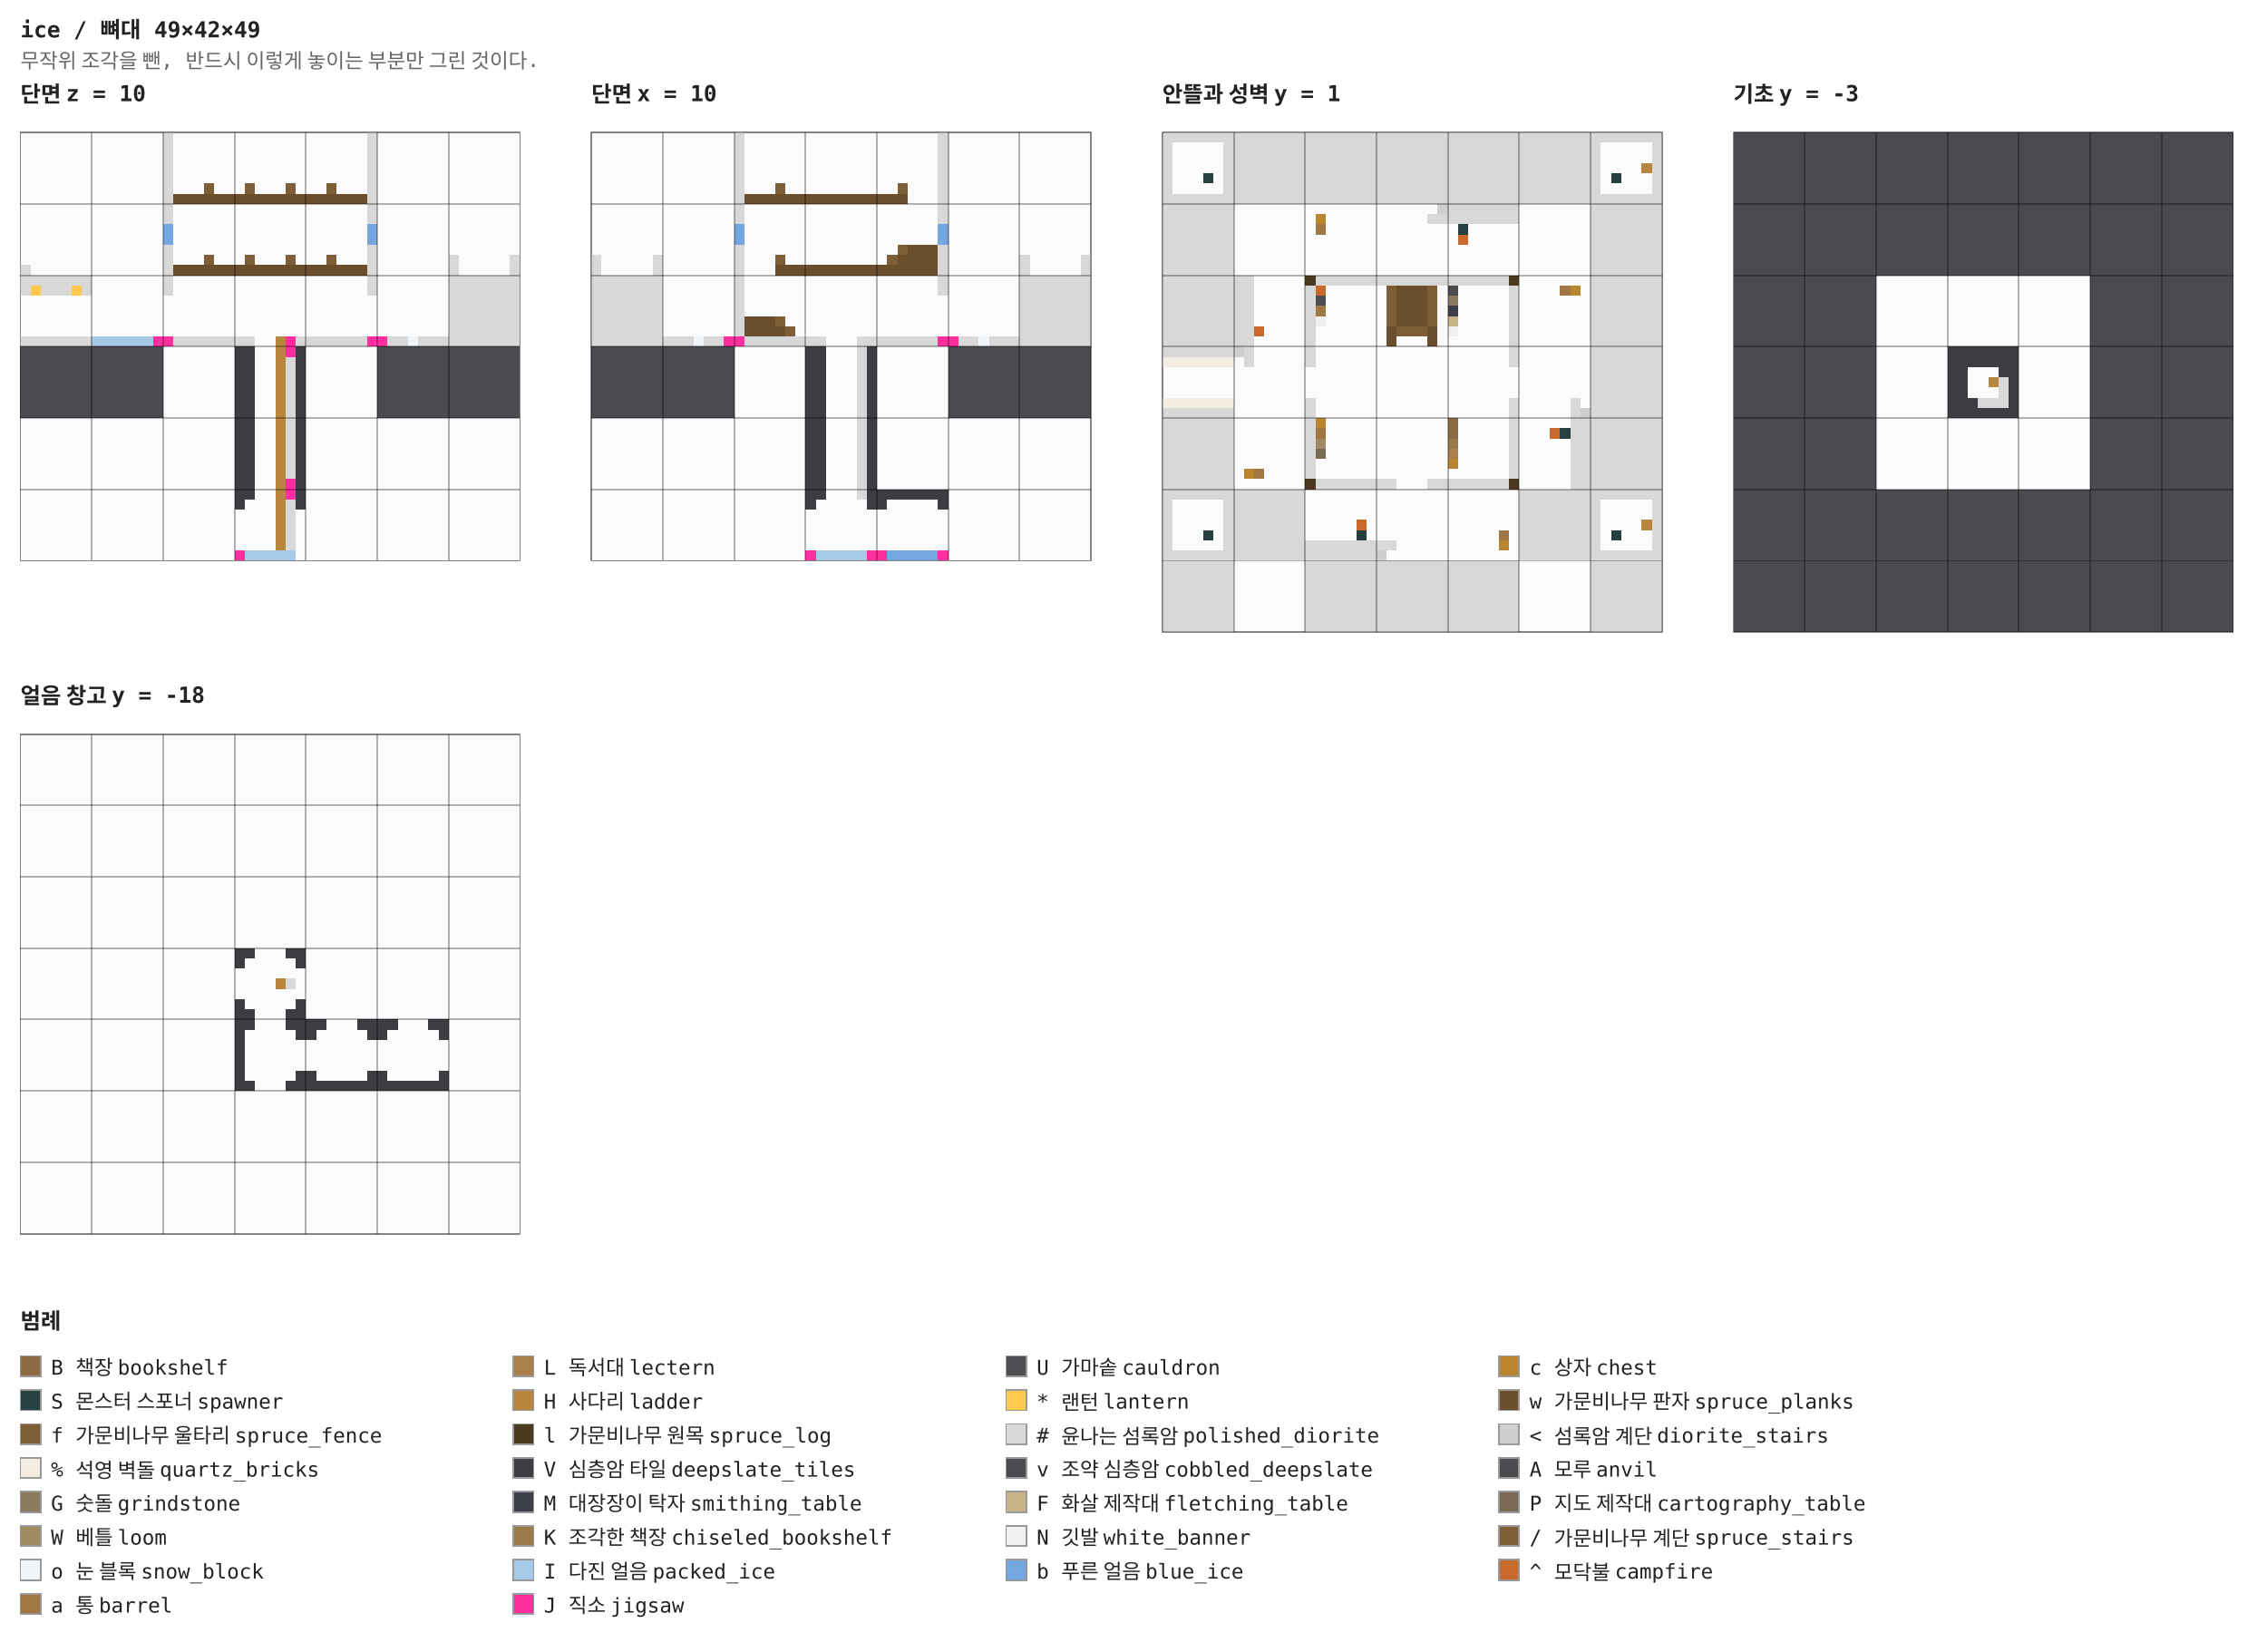
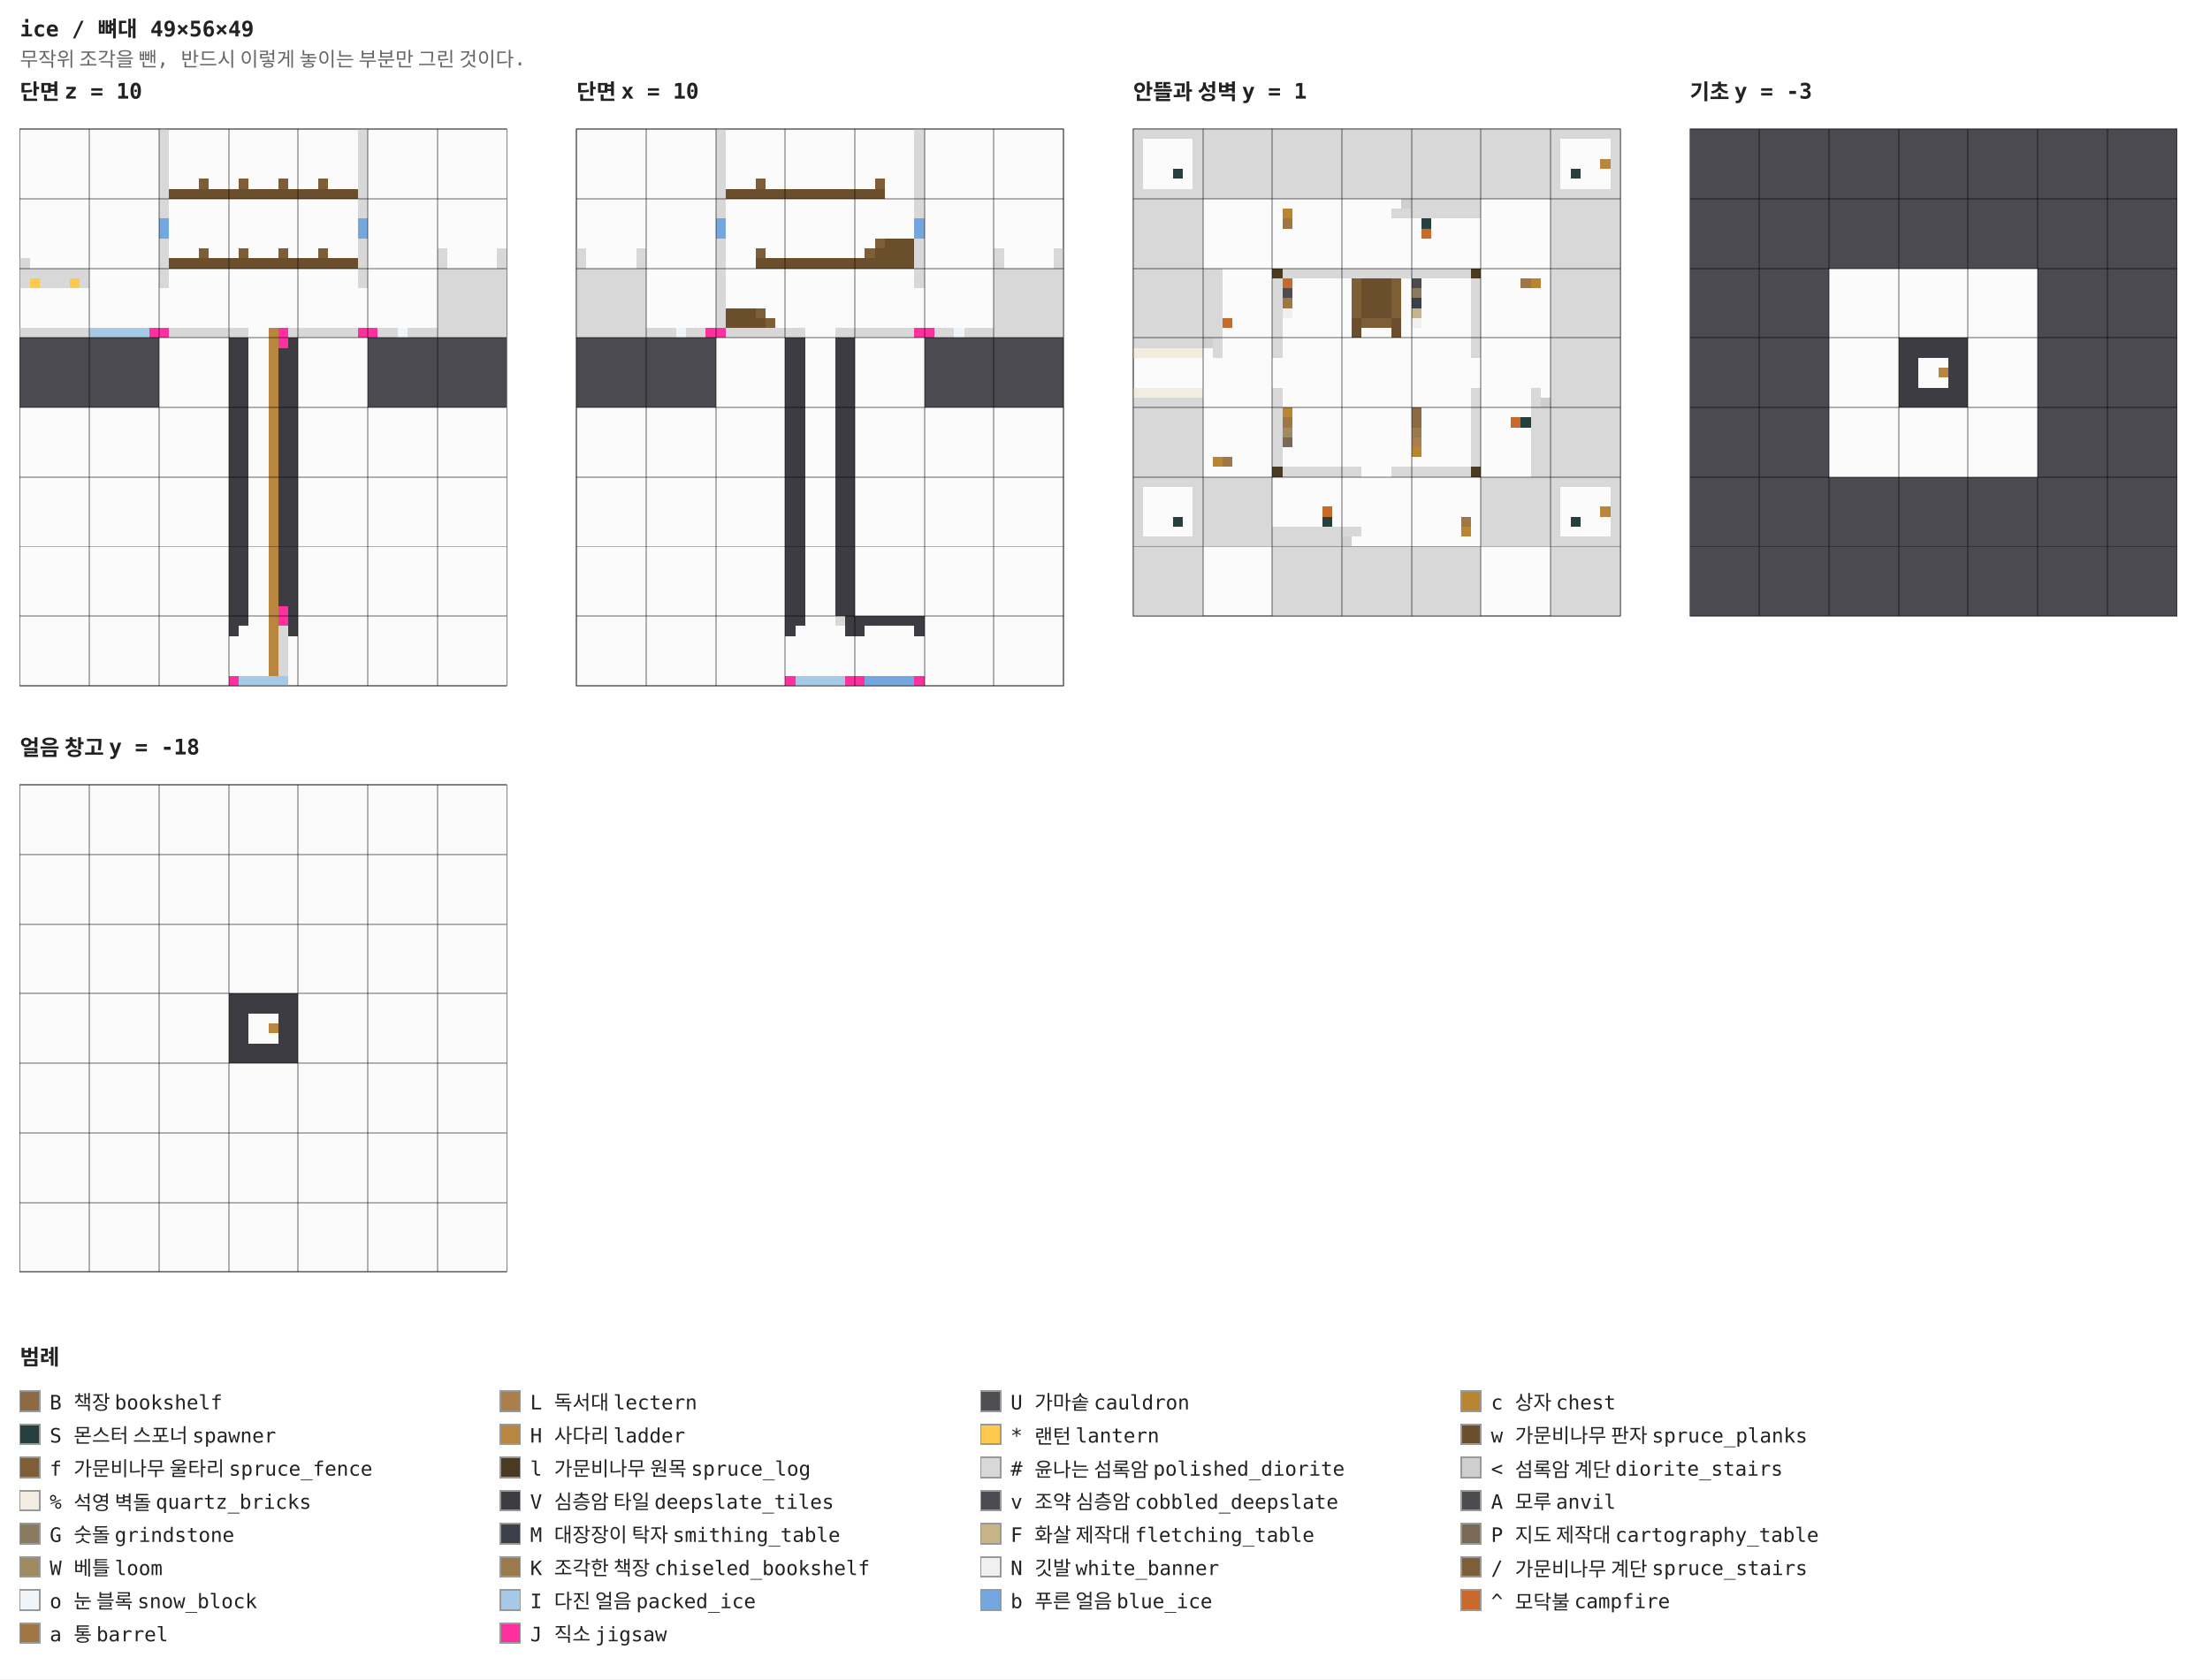
- <svg xmlns="http://www.w3.org/2000/svg" width="1334" height="972" viewBox="0 0 1334 972" shape-rendering="crispEdges" font-family="Consolas,'Malgun Gothic','Noto Sans KR',monospace">
+ <svg xmlns="http://www.w3.org/2000/svg" width="1334" height="1014" viewBox="0 0 1334 1014" shape-rendering="crispEdges" font-family="Consolas,'Malgun Gothic','Noto Sans KR',monospace">
  <style>text{fill:#222;shape-rendering:auto}.cap{font-size:13px;font-weight:bold}.leg{font-size:12px}.sub{font-size:12px;fill:#666}.tick{font-size:8px;fill:#999;text-anchor:middle}.arrow{font-size:10px;fill:#fff;text-anchor:middle}.fine{stroke:#000;stroke-opacity:.07;stroke-width:1;fill:none}.grid{stroke:#000;stroke-opacity:.30;stroke-width:1}</style>
  <rect width="100%" height="100%" fill="#fff" />
-   <text x="12" y="22" class="cap" font-size="16">ice / 뼈대   49×42×49</text>
+   <text x="12" y="22" class="cap" font-size="16">ice / 뼈대   49×56×49</text>
  <text x="12" y="40" class="sub">무작위 조각을 뺀, 반드시 이렇게 놓이는 부분만 그린 것이다.</text>
  <text x="12" y="60" class="cap">단면 z = 10</text>
-   <rect x="12" y="78" width="294" height="252" fill="#fbfbfb" stroke="#bbb" />
-   <path transform="translate(12,78) scale(6)" fill="#d8d8d8" d="M14 0h1v1h-1zM34 0h1v1h-1zM14 1h1v1h-1zM34 1h1v1h-1zM14 2h1v1h-1zM34 2h1v1h-1zM14 3h1v1h-1zM34 3h1v1h-1zM14 4h1v1h-1zM34 4h1v1h-1zM14 5h1v1h-1zM34 5h1v1h-1zM14 6h1v1h-1zM34 6h1v1h-1zM14 7h1v1h-1zM34 7h1v1h-1zM14 8h1v1h-1zM34 8h1v1h-1zM14 11h1v1h-1zM34 11h1v1h-1zM14 12h1v1h-1zM34 12h1v1h-1zM42 12h1v1h-1zM48 12h1v1h-1zM0 13h1v1h-1zM14 13h1v1h-1zM34 13h1v1h-1zM42 13h1v1h-1zM48 13h1v1h-1zM0 14h7v1h-7zM14 14h1v1h-1zM34 14h1v1h-1zM42 14h7v1h-7zM0 15h1v1h-1zM2 15h3v1h-3zM6 15h1v1h-1zM14 15h1v1h-1zM34 15h1v1h-1zM42 15h7v1h-7zM42 16h7v1h-7zM42 17h7v1h-7zM42 18h7v1h-7zM42 19h7v1h-7zM0 20h7v1h-7zM15 20h8v1h-8zM27 20h7v1h-7zM36 20h2v1h-2zM39 20h10v1h-10zM26 22h1v1h-1zM26 23h1v1h-1zM26 24h1v1h-1zM26 25h1v1h-1zM26 26h1v1h-1zM26 27h1v1h-1zM26 28h1v1h-1zM26 29h1v1h-1zM26 30h1v1h-1zM26 31h1v1h-1zM26 32h1v1h-1zM26 33h1v1h-1zM26 36h1v1h-1zM26 37h1v1h-1zM26 38h1v1h-1zM26 39h1v1h-1zM26 40h1v1h-1z" />
+   <rect x="12" y="78" width="294" height="336" fill="#fbfbfb" stroke="#bbb" />
+   <path transform="translate(12,78) scale(6)" fill="#d8d8d8" d="M14 0h1v1h-1zM34 0h1v1h-1zM14 1h1v1h-1zM34 1h1v1h-1zM14 2h1v1h-1zM34 2h1v1h-1zM14 3h1v1h-1zM34 3h1v1h-1zM14 4h1v1h-1zM34 4h1v1h-1zM14 5h1v1h-1zM34 5h1v1h-1zM14 6h1v1h-1zM34 6h1v1h-1zM14 7h1v1h-1zM34 7h1v1h-1zM14 8h1v1h-1zM34 8h1v1h-1zM14 11h1v1h-1zM34 11h1v1h-1zM14 12h1v1h-1zM34 12h1v1h-1zM42 12h1v1h-1zM48 12h1v1h-1zM0 13h1v1h-1zM14 13h1v1h-1zM34 13h1v1h-1zM42 13h1v1h-1zM48 13h1v1h-1zM0 14h7v1h-7zM14 14h1v1h-1zM34 14h1v1h-1zM42 14h7v1h-7zM0 15h1v1h-1zM2 15h3v1h-3zM6 15h1v1h-1zM14 15h1v1h-1zM34 15h1v1h-1zM42 15h7v1h-7zM42 16h7v1h-7zM42 17h7v1h-7zM42 18h7v1h-7zM42 19h7v1h-7zM0 20h7v1h-7zM15 20h8v1h-8zM27 20h7v1h-7zM36 20h2v1h-2zM39 20h10v1h-10zM26 50h1v1h-1zM26 51h1v1h-1zM26 52h1v1h-1zM26 53h1v1h-1zM26 54h1v1h-1z" />
  <path transform="translate(12,78) scale(6)" fill="#7d5e36" d="M18 5h1v1h-1zM22 5h1v1h-1zM26 5h1v1h-1zM30 5h1v1h-1zM18 12h1v1h-1zM22 12h1v1h-1zM26 12h1v1h-1zM30 12h1v1h-1z" />
  <path transform="translate(12,78) scale(6)" fill="#6b4f2c" d="M15 6h19v1h-19zM15 13h19v1h-19z" />
  <path transform="translate(12,78) scale(6)" fill="#74a7e0" d="M14 9h1v1h-1zM34 9h1v1h-1zM14 10h1v1h-1zM34 10h1v1h-1z" />
  <path transform="translate(12,78) scale(6)" fill="#ffc94d" d="M1 15h1v1h-1zM5 15h1v1h-1z" />
-   <path transform="translate(12,78) scale(6)" fill="#a6c9e8" d="M7 20h6v1h-6zM22 41h5v1h-5z" />
-   <path transform="translate(12,78) scale(6)" fill="#ff2fa0" d="M13 20h2v1h-2zM26 20h1v1h-1zM34 20h2v1h-2zM26 21h1v1h-1zM26 34h1v1h-1zM26 35h1v1h-1zM21 41h1v1h-1z" />
-   <path transform="translate(12,78) scale(6)" fill="#b8863f" d="M25 20h1v1h-1zM25 21h1v1h-1zM25 22h1v1h-1zM25 23h1v1h-1zM25 24h1v1h-1zM25 25h1v1h-1zM25 26h1v1h-1zM25 27h1v1h-1zM25 28h1v1h-1zM25 29h1v1h-1zM25 30h1v1h-1zM25 31h1v1h-1zM25 32h1v1h-1zM25 33h1v1h-1zM25 34h1v1h-1zM25 35h1v1h-1zM25 36h1v1h-1zM25 37h1v1h-1zM25 38h1v1h-1zM25 39h1v1h-1zM25 40h1v1h-1z" />
+   <path transform="translate(12,78) scale(6)" fill="#a6c9e8" d="M7 20h6v1h-6zM22 55h5v1h-5z" />
+   <path transform="translate(12,78) scale(6)" fill="#ff2fa0" d="M13 20h2v1h-2zM26 20h1v1h-1zM34 20h2v1h-2zM26 21h1v1h-1zM26 48h1v1h-1zM26 49h1v1h-1zM21 55h1v1h-1z" />
+   <path transform="translate(12,78) scale(6)" fill="#b8863f" d="M25 20h1v1h-1zM25 21h1v1h-1zM25 22h1v1h-1zM25 23h1v1h-1zM25 24h1v1h-1zM25 25h1v1h-1zM25 26h1v1h-1zM25 27h1v1h-1zM25 28h1v1h-1zM25 29h1v1h-1zM25 30h1v1h-1zM25 31h1v1h-1zM25 32h1v1h-1zM25 33h1v1h-1zM25 34h1v1h-1zM25 35h1v1h-1zM25 36h1v1h-1zM25 37h1v1h-1zM25 38h1v1h-1zM25 39h1v1h-1zM25 40h1v1h-1zM25 41h1v1h-1zM25 42h1v1h-1zM25 43h1v1h-1zM25 44h1v1h-1zM25 45h1v1h-1zM25 46h1v1h-1zM25 47h1v1h-1zM25 48h1v1h-1zM25 49h1v1h-1zM25 50h1v1h-1zM25 51h1v1h-1zM25 52h1v1h-1zM25 53h1v1h-1zM25 54h1v1h-1z" />
  <path transform="translate(12,78) scale(6)" fill="#f0f5f9" d="M38 20h1v1h-1z" />
  <path transform="translate(12,78) scale(6)" fill="#4a4a50" d="M0 21h14v1h-14zM35 21h14v1h-14zM0 22h14v1h-14zM35 22h14v1h-14zM0 23h14v1h-14zM35 23h14v1h-14zM0 24h14v1h-14zM35 24h14v1h-14zM0 25h14v1h-14zM35 25h14v1h-14zM0 26h14v1h-14zM35 26h14v1h-14zM0 27h14v1h-14zM35 27h14v1h-14z" />
-   <path transform="translate(12,78) scale(6)" fill="#3c3c42" d="M21 21h2v1h-2zM27 21h1v1h-1zM21 22h2v1h-2zM27 22h1v1h-1zM21 23h2v1h-2zM27 23h1v1h-1zM21 24h2v1h-2zM27 24h1v1h-1zM21 25h2v1h-2zM27 25h1v1h-1zM21 26h2v1h-2zM27 26h1v1h-1zM21 27h2v1h-2zM27 27h1v1h-1zM21 28h2v1h-2zM27 28h1v1h-1zM21 29h2v1h-2zM27 29h1v1h-1zM21 30h2v1h-2zM27 30h1v1h-1zM21 31h2v1h-2zM27 31h1v1h-1zM21 32h2v1h-2zM27 32h1v1h-1zM21 33h2v1h-2zM27 33h1v1h-1zM21 34h2v1h-2zM27 34h1v1h-1zM21 35h2v1h-2zM27 35h1v1h-1zM21 36h1v1h-1zM27 36h1v1h-1z" />
-   <line x1="12" y1="78" x2="12" y2="330" class="grid" />
-   <line x1="54" y1="78" x2="54" y2="330" class="grid" />
-   <line x1="96" y1="78" x2="96" y2="330" class="grid" />
-   <line x1="138" y1="78" x2="138" y2="330" class="grid" />
-   <line x1="180" y1="78" x2="180" y2="330" class="grid" />
-   <line x1="222" y1="78" x2="222" y2="330" class="grid" />
-   <line x1="264" y1="78" x2="264" y2="330" class="grid" />
-   <line x1="306" y1="78" x2="306" y2="330" class="grid" />
+   <path transform="translate(12,78) scale(6)" fill="#3c3c42" d="M21 21h2v1h-2zM27 21h1v1h-1zM21 22h2v1h-2zM26 22h2v1h-2zM21 23h2v1h-2zM26 23h2v1h-2zM21 24h2v1h-2zM26 24h2v1h-2zM21 25h2v1h-2zM26 25h2v1h-2zM21 26h2v1h-2zM26 26h2v1h-2zM21 27h2v1h-2zM26 27h2v1h-2zM21 28h2v1h-2zM26 28h2v1h-2zM21 29h2v1h-2zM26 29h2v1h-2zM21 30h2v1h-2zM26 30h2v1h-2zM21 31h2v1h-2zM26 31h2v1h-2zM21 32h2v1h-2zM26 32h2v1h-2zM21 33h2v1h-2zM26 33h2v1h-2zM21 34h2v1h-2zM26 34h2v1h-2zM21 35h2v1h-2zM26 35h2v1h-2zM21 36h2v1h-2zM26 36h2v1h-2zM21 37h2v1h-2zM26 37h2v1h-2zM21 38h2v1h-2zM26 38h2v1h-2zM21 39h2v1h-2zM26 39h2v1h-2zM21 40h2v1h-2zM26 40h2v1h-2zM21 41h2v1h-2zM26 41h2v1h-2zM21 42h2v1h-2zM26 42h2v1h-2zM21 43h2v1h-2zM26 43h2v1h-2zM21 44h2v1h-2zM26 44h2v1h-2zM21 45h2v1h-2zM26 45h2v1h-2zM21 46h2v1h-2zM26 46h2v1h-2zM21 47h2v1h-2zM26 47h2v1h-2zM21 48h2v1h-2zM27 48h1v1h-1zM21 49h2v1h-2zM27 49h1v1h-1zM21 50h1v1h-1zM27 50h1v1h-1z" />
+   <line x1="12" y1="78" x2="12" y2="414" class="grid" />
+   <line x1="54" y1="78" x2="54" y2="414" class="grid" />
+   <line x1="96" y1="78" x2="96" y2="414" class="grid" />
+   <line x1="138" y1="78" x2="138" y2="414" class="grid" />
+   <line x1="180" y1="78" x2="180" y2="414" class="grid" />
+   <line x1="222" y1="78" x2="222" y2="414" class="grid" />
+   <line x1="264" y1="78" x2="264" y2="414" class="grid" />
+   <line x1="306" y1="78" x2="306" y2="414" class="grid" />
  <line x1="12" y1="78" x2="306" y2="78" class="grid" />
  <line x1="12" y1="120" x2="306" y2="120" class="grid" />
  <line x1="12" y1="162" x2="306" y2="162" class="grid" />
  <line x1="12" y1="204" x2="306" y2="204" class="grid" />
  <line x1="12" y1="246" x2="306" y2="246" class="grid" />
  <line x1="12" y1="288" x2="306" y2="288" class="grid" />
  <line x1="12" y1="330" x2="306" y2="330" class="grid" />
+   <line x1="12" y1="372" x2="306" y2="372" class="grid" />
+   <line x1="12" y1="414" x2="306" y2="414" class="grid" />
  <text x="348" y="60" class="cap">단면 x = 10</text>
-   <rect x="348" y="78" width="294" height="252" fill="#fbfbfb" stroke="#bbb" />
-   <path transform="translate(348,78) scale(6)" fill="#d8d8d8" d="M14 0h1v1h-1zM34 0h1v1h-1zM14 1h1v1h-1zM34 1h1v1h-1zM14 2h1v1h-1zM34 2h1v1h-1zM14 3h1v1h-1zM34 3h1v1h-1zM14 4h1v1h-1zM34 4h1v1h-1zM14 5h1v1h-1zM34 5h1v1h-1zM14 6h1v1h-1zM34 6h1v1h-1zM14 7h1v1h-1zM34 7h1v1h-1zM14 8h1v1h-1zM34 8h1v1h-1zM14 11h1v1h-1zM34 11h1v1h-1zM0 12h1v1h-1zM6 12h1v1h-1zM14 12h1v1h-1zM34 12h1v1h-1zM42 12h1v1h-1zM48 12h1v1h-1zM0 13h1v1h-1zM6 13h1v1h-1zM14 13h1v1h-1zM34 13h1v1h-1zM42 13h1v1h-1zM48 13h1v1h-1zM0 14h7v1h-7zM14 14h1v1h-1zM34 14h1v1h-1zM42 14h7v1h-7zM0 15h7v1h-7zM14 15h1v1h-1zM34 15h1v1h-1zM42 15h7v1h-7zM0 16h7v1h-7zM14 16h1v1h-1zM42 16h7v1h-7zM0 17h7v1h-7zM14 17h1v1h-1zM42 17h7v1h-7zM0 18h7v1h-7zM14 18h1v1h-1zM42 18h7v1h-7zM0 19h7v1h-7zM14 19h1v1h-1zM42 19h7v1h-7zM0 20h10v1h-10zM11 20h2v1h-2zM15 20h8v1h-8zM26 20h8v1h-8zM36 20h2v1h-2zM39 20h10v1h-10zM26 21h1v1h-1zM26 22h1v1h-1zM26 23h1v1h-1zM26 24h1v1h-1zM26 25h1v1h-1zM26 26h1v1h-1zM26 27h1v1h-1zM26 28h1v1h-1zM26 29h1v1h-1zM26 30h1v1h-1zM26 31h1v1h-1zM26 32h1v1h-1zM26 33h1v1h-1zM26 34h1v1h-1zM26 35h1v1h-1z" />
+   <rect x="348" y="78" width="294" height="336" fill="#fbfbfb" stroke="#bbb" />
+   <path transform="translate(348,78) scale(6)" fill="#d8d8d8" d="M14 0h1v1h-1zM34 0h1v1h-1zM14 1h1v1h-1zM34 1h1v1h-1zM14 2h1v1h-1zM34 2h1v1h-1zM14 3h1v1h-1zM34 3h1v1h-1zM14 4h1v1h-1zM34 4h1v1h-1zM14 5h1v1h-1zM34 5h1v1h-1zM14 6h1v1h-1zM34 6h1v1h-1zM14 7h1v1h-1zM34 7h1v1h-1zM14 8h1v1h-1zM34 8h1v1h-1zM14 11h1v1h-1zM34 11h1v1h-1zM0 12h1v1h-1zM6 12h1v1h-1zM14 12h1v1h-1zM34 12h1v1h-1zM42 12h1v1h-1zM48 12h1v1h-1zM0 13h1v1h-1zM6 13h1v1h-1zM14 13h1v1h-1zM34 13h1v1h-1zM42 13h1v1h-1zM48 13h1v1h-1zM0 14h7v1h-7zM14 14h1v1h-1zM34 14h1v1h-1zM42 14h7v1h-7zM0 15h7v1h-7zM14 15h1v1h-1zM34 15h1v1h-1zM42 15h7v1h-7zM0 16h7v1h-7zM14 16h1v1h-1zM42 16h7v1h-7zM0 17h7v1h-7zM14 17h1v1h-1zM42 17h7v1h-7zM0 18h7v1h-7zM14 18h1v1h-1zM42 18h7v1h-7zM0 19h7v1h-7zM14 19h1v1h-1zM42 19h7v1h-7zM0 20h10v1h-10zM11 20h2v1h-2zM15 20h8v1h-8zM26 20h8v1h-8zM36 20h2v1h-2zM39 20h10v1h-10zM26 49h1v1h-1z" />
  <path transform="translate(348,78) scale(6)" fill="#7d5e36" d="M18 5h1v1h-1zM30 5h1v1h-1zM30 11h1v1h-1zM18 12h1v1h-1zM29 12h1v1h-1zM18 18h1v1h-1zM19 19h1v1h-1z" />
  <path transform="translate(348,78) scale(6)" fill="#6b4f2c" d="M15 6h16v1h-16zM31 11h3v1h-3zM30 12h4v1h-4zM18 13h16v1h-16zM15 18h3v1h-3zM15 19h4v1h-4z" />
-   <path transform="translate(348,78) scale(6)" fill="#74a7e0" d="M14 9h1v1h-1zM34 9h1v1h-1zM14 10h1v1h-1zM34 10h1v1h-1zM29 41h5v1h-5z" />
+   <path transform="translate(348,78) scale(6)" fill="#74a7e0" d="M14 9h1v1h-1zM34 9h1v1h-1zM14 10h1v1h-1zM34 10h1v1h-1zM29 55h5v1h-5z" />
  <path transform="translate(348,78) scale(6)" fill="#f0f5f9" d="M10 20h1v1h-1zM38 20h1v1h-1z" />
-   <path transform="translate(348,78) scale(6)" fill="#ff2fa0" d="M13 20h2v1h-2zM34 20h2v1h-2zM21 41h1v1h-1zM27 41h2v1h-2zM34 41h1v1h-1z" />
+   <path transform="translate(348,78) scale(6)" fill="#ff2fa0" d="M13 20h2v1h-2zM34 20h2v1h-2zM21 55h1v1h-1zM27 55h2v1h-2zM34 55h1v1h-1z" />
  <path transform="translate(348,78) scale(6)" fill="#4a4a50" d="M0 21h14v1h-14zM35 21h14v1h-14zM0 22h14v1h-14zM35 22h14v1h-14zM0 23h14v1h-14zM35 23h14v1h-14zM0 24h14v1h-14zM35 24h14v1h-14zM0 25h14v1h-14zM35 25h14v1h-14zM0 26h14v1h-14zM35 26h14v1h-14zM0 27h14v1h-14zM35 27h14v1h-14z" />
-   <path transform="translate(348,78) scale(6)" fill="#3c3c42" d="M21 21h2v1h-2zM27 21h1v1h-1zM21 22h2v1h-2zM27 22h1v1h-1zM21 23h2v1h-2zM27 23h1v1h-1zM21 24h2v1h-2zM27 24h1v1h-1zM21 25h2v1h-2zM27 25h1v1h-1zM21 26h2v1h-2zM27 26h1v1h-1zM21 27h2v1h-2zM27 27h1v1h-1zM21 28h2v1h-2zM27 28h1v1h-1zM21 29h2v1h-2zM27 29h1v1h-1zM21 30h2v1h-2zM27 30h1v1h-1zM21 31h2v1h-2zM27 31h1v1h-1zM21 32h2v1h-2zM27 32h1v1h-1zM21 33h2v1h-2zM27 33h1v1h-1zM21 34h2v1h-2zM27 34h1v1h-1zM21 35h2v1h-2zM27 35h8v1h-8zM21 36h1v1h-1zM27 36h2v1h-2zM34 36h1v1h-1z" />
-   <path transform="translate(348,78) scale(6)" fill="#a6c9e8" d="M22 41h5v1h-5z" />
-   <line x1="348" y1="78" x2="348" y2="330" class="grid" />
-   <line x1="390" y1="78" x2="390" y2="330" class="grid" />
-   <line x1="432" y1="78" x2="432" y2="330" class="grid" />
-   <line x1="474" y1="78" x2="474" y2="330" class="grid" />
-   <line x1="516" y1="78" x2="516" y2="330" class="grid" />
-   <line x1="558" y1="78" x2="558" y2="330" class="grid" />
-   <line x1="600" y1="78" x2="600" y2="330" class="grid" />
-   <line x1="642" y1="78" x2="642" y2="330" class="grid" />
+   <path transform="translate(348,78) scale(6)" fill="#3c3c42" d="M21 21h2v1h-2zM26 21h2v1h-2zM21 22h2v1h-2zM26 22h2v1h-2zM21 23h2v1h-2zM26 23h2v1h-2zM21 24h2v1h-2zM26 24h2v1h-2zM21 25h2v1h-2zM26 25h2v1h-2zM21 26h2v1h-2zM26 26h2v1h-2zM21 27h2v1h-2zM26 27h2v1h-2zM21 28h2v1h-2zM26 28h2v1h-2zM21 29h2v1h-2zM26 29h2v1h-2zM21 30h2v1h-2zM26 30h2v1h-2zM21 31h2v1h-2zM26 31h2v1h-2zM21 32h2v1h-2zM26 32h2v1h-2zM21 33h2v1h-2zM26 33h2v1h-2zM21 34h2v1h-2zM26 34h2v1h-2zM21 35h2v1h-2zM26 35h2v1h-2zM21 36h2v1h-2zM26 36h2v1h-2zM21 37h2v1h-2zM26 37h2v1h-2zM21 38h2v1h-2zM26 38h2v1h-2zM21 39h2v1h-2zM26 39h2v1h-2zM21 40h2v1h-2zM26 40h2v1h-2zM21 41h2v1h-2zM26 41h2v1h-2zM21 42h2v1h-2zM26 42h2v1h-2zM21 43h2v1h-2zM26 43h2v1h-2zM21 44h2v1h-2zM26 44h2v1h-2zM21 45h2v1h-2zM26 45h2v1h-2zM21 46h2v1h-2zM26 46h2v1h-2zM21 47h2v1h-2zM26 47h2v1h-2zM21 48h2v1h-2zM26 48h2v1h-2zM21 49h2v1h-2zM27 49h8v1h-8zM21 50h1v1h-1zM27 50h2v1h-2zM34 50h1v1h-1z" />
+   <path transform="translate(348,78) scale(6)" fill="#a6c9e8" d="M22 55h5v1h-5z" />
+   <line x1="348" y1="78" x2="348" y2="414" class="grid" />
+   <line x1="390" y1="78" x2="390" y2="414" class="grid" />
+   <line x1="432" y1="78" x2="432" y2="414" class="grid" />
+   <line x1="474" y1="78" x2="474" y2="414" class="grid" />
+   <line x1="516" y1="78" x2="516" y2="414" class="grid" />
+   <line x1="558" y1="78" x2="558" y2="414" class="grid" />
+   <line x1="600" y1="78" x2="600" y2="414" class="grid" />
+   <line x1="642" y1="78" x2="642" y2="414" class="grid" />
  <line x1="348" y1="78" x2="642" y2="78" class="grid" />
  <line x1="348" y1="120" x2="642" y2="120" class="grid" />
  <line x1="348" y1="162" x2="642" y2="162" class="grid" />
  <line x1="348" y1="204" x2="642" y2="204" class="grid" />
  <line x1="348" y1="246" x2="642" y2="246" class="grid" />
  <line x1="348" y1="288" x2="642" y2="288" class="grid" />
  <line x1="348" y1="330" x2="642" y2="330" class="grid" />
+   <line x1="348" y1="372" x2="642" y2="372" class="grid" />
+   <line x1="348" y1="414" x2="642" y2="414" class="grid" />
  <text x="684" y="60" class="cap">안뜰과 성벽  y = 1</text>
  <rect x="684" y="78" width="294" height="294" fill="#fbfbfb" stroke="#bbb" />
  <path transform="translate(684,78) scale(6)" fill="#d8d8d8" d="M0 0h49v1h-49zM0 1h1v1h-1zM6 1h37v1h-37zM48 1h1v1h-1zM0 2h1v1h-1zM6 2h37v1h-37zM48 2h1v1h-1zM0 3h1v1h-1zM6 3h37v1h-37zM48 3h1v1h-1zM0 4h1v1h-1zM6 4h37v1h-37zM48 4h1v1h-1zM0 5h1v1h-1zM6 5h37v1h-37zM48 5h1v1h-1zM0 6h49v1h-49zM0 7h7v1h-7zM28 7h7v1h-7zM42 7h7v1h-7zM0 8h7v1h-7zM26 8h9v1h-9zM42 8h7v1h-7zM0 9h7v1h-7zM42 9h7v1h-7zM0 10h7v1h-7zM42 10h7v1h-7zM0 11h7v1h-7zM42 11h7v1h-7zM0 12h7v1h-7zM42 12h7v1h-7zM0 13h7v1h-7zM42 13h7v1h-7zM0 14h9v1h-9zM15 14h19v1h-19zM42 14h7v1h-7zM0 15h9v1h-9zM14 15h1v1h-1zM34 15h1v1h-1zM42 15h7v1h-7zM0 16h9v1h-9zM14 16h1v1h-1zM34 16h1v1h-1zM42 16h7v1h-7zM0 17h9v1h-9zM14 17h1v1h-1zM34 17h1v1h-1zM42 17h7v1h-7zM0 18h9v1h-9zM14 18h1v1h-1zM34 18h1v1h-1zM42 18h7v1h-7zM0 19h9v1h-9zM14 19h1v1h-1zM34 19h1v1h-1zM42 19h7v1h-7zM0 20h9v1h-9zM14 20h1v1h-1zM34 20h1v1h-1zM42 20h7v1h-7zM0 21h7v1h-7zM8 21h1v1h-1zM14 21h1v1h-1zM34 21h1v1h-1zM42 21h7v1h-7zM8 22h1v1h-1zM14 22h1v1h-1zM34 22h1v1h-1zM42 22h7v1h-7zM42 23h7v1h-7zM42 24h7v1h-7zM42 25h7v1h-7zM14 26h1v1h-1zM34 26h1v1h-1zM40 26h1v1h-1zM42 26h7v1h-7zM0 27h7v1h-7zM14 27h1v1h-1zM34 27h1v1h-1zM40 27h1v1h-1zM42 27h7v1h-7zM0 28h7v1h-7zM14 28h1v1h-1zM34 28h1v1h-1zM40 28h9v1h-9zM0 29h7v1h-7zM14 29h1v1h-1zM34 29h1v1h-1zM40 29h9v1h-9zM0 30h7v1h-7zM14 30h1v1h-1zM34 30h1v1h-1zM40 30h9v1h-9zM0 31h7v1h-7zM14 31h1v1h-1zM34 31h1v1h-1zM40 31h9v1h-9zM0 32h7v1h-7zM14 32h1v1h-1zM34 32h1v1h-1zM40 32h9v1h-9zM0 33h7v1h-7zM14 33h1v1h-1zM34 33h1v1h-1zM40 33h9v1h-9zM0 34h7v1h-7zM15 34h8v1h-8zM26 34h8v1h-8zM40 34h9v1h-9zM0 35h14v1h-14zM35 35h14v1h-14zM0 36h1v1h-1zM6 36h8v1h-8zM35 36h8v1h-8zM48 36h1v1h-1zM0 37h1v1h-1zM6 37h8v1h-8zM35 37h8v1h-8zM48 37h1v1h-1zM0 38h1v1h-1zM6 38h8v1h-8zM35 38h8v1h-8zM48 38h1v1h-1zM0 39h1v1h-1zM6 39h8v1h-8zM35 39h8v1h-8zM48 39h1v1h-1zM0 40h1v1h-1zM6 40h17v1h-17zM35 40h8v1h-8zM48 40h1v1h-1zM0 41h21v1h-21zM35 41h14v1h-14zM0 42h7v1h-7zM14 42h21v1h-21zM42 42h7v1h-7zM0 43h7v1h-7zM14 43h21v1h-21zM42 43h7v1h-7zM0 44h7v1h-7zM14 44h21v1h-21zM42 44h7v1h-7zM0 45h7v1h-7zM14 45h21v1h-21zM42 45h7v1h-7zM0 46h7v1h-7zM14 46h21v1h-21zM42 46h7v1h-7zM0 47h7v1h-7zM14 47h21v1h-21zM42 47h7v1h-7zM0 48h7v1h-7zM14 48h21v1h-21zM42 48h7v1h-7z" />
  <path transform="translate(684,78) scale(6)" fill="#b8863f" d="M47 3h1v1h-1zM47 38h1v1h-1z" />
  <path transform="translate(684,78) scale(6)" fill="#25403f" d="M4 4h1v1h-1zM44 4h1v1h-1zM29 9h1v1h-1zM39 29h1v1h-1zM4 39h1v1h-1zM19 39h1v1h-1zM44 39h1v1h-1z" />
  <path transform="translate(684,78) scale(6)" fill="#cfcfcf" d="M27 7h1v1h-1zM7 21h1v1h-1zM41 27h1v1h-1zM21 41h1v1h-1z" />
  <path transform="translate(684,78) scale(6)" fill="#b9852f" d="M15 8h1v1h-1zM40 15h1v1h-1zM15 28h1v1h-1zM28 32h1v1h-1zM8 33h1v1h-1zM33 40h1v1h-1z" />
  <path transform="translate(684,78) scale(6)" fill="#a07743" d="M15 9h1v1h-1zM39 15h1v1h-1zM15 17h1v1h-1zM15 29h1v1h-1zM9 33h1v1h-1zM33 39h1v1h-1z" />
  <path transform="translate(684,78) scale(6)" fill="#c86a2b" d="M29 10h1v1h-1zM15 15h1v1h-1zM9 19h1v1h-1zM38 29h1v1h-1zM19 38h1v1h-1z" />
  <path transform="translate(684,78) scale(6)" fill="#4b3a22" d="M14 14h1v1h-1zM34 14h1v1h-1zM14 34h1v1h-1zM34 34h1v1h-1z" />
  <path transform="translate(684,78) scale(6)" fill="#7d5e36" d="M22 15h1v1h-1zM26 15h1v1h-1zM22 16h1v1h-1zM26 16h1v1h-1zM22 17h1v1h-1zM26 17h1v1h-1zM22 18h1v1h-1zM26 18h1v1h-1zM23 19h3v1h-3z" />
  <path transform="translate(684,78) scale(6)" fill="#6b4f2c" d="M23 15h3v1h-3zM23 16h3v1h-3zM23 17h3v1h-3zM23 18h3v1h-3zM22 19h1v1h-1zM26 19h1v1h-1zM22 20h1v1h-1zM26 20h1v1h-1z" />
  <path transform="translate(684,78) scale(6)" fill="#4a4a4f" d="M28 15h1v1h-1z" />
  <path transform="translate(684,78) scale(6)" fill="#4e4e52" d="M15 16h1v1h-1z" />
  <path transform="translate(684,78) scale(6)" fill="#8a7a5e" d="M28 16h1v1h-1z" />
  <path transform="translate(684,78) scale(6)" fill="#3c3f4a" d="M28 17h1v1h-1z" />
  <path transform="translate(684,78) scale(6)" fill="#f0f0f0" d="M15 18h1v1h-1zM28 19h1v1h-1z" />
  <path transform="translate(684,78) scale(6)" fill="#c9b48a" d="M28 18h1v1h-1z" />
  <path transform="translate(684,78) scale(6)" fill="#f2ece1" d="M0 22h7v1h-7zM0 26h7v1h-7z" />
  <path transform="translate(684,78) scale(6)" fill="#8d6a43" d="M28 28h1v1h-1zM28 29h1v1h-1z" />
  <path transform="translate(684,78) scale(6)" fill="#a08a62" d="M15 30h1v1h-1z" />
  <path transform="translate(684,78) scale(6)" fill="#9a7a4a" d="M28 30h1v1h-1z" />
  <path transform="translate(684,78) scale(6)" fill="#7a6a55" d="M15 31h1v1h-1z" />
  <path transform="translate(684,78) scale(6)" fill="#ab7f4c" d="M28 31h1v1h-1z" />
  <line x1="684" y1="78" x2="684" y2="372" class="grid" />
  <line x1="726" y1="78" x2="726" y2="372" class="grid" />
  <line x1="768" y1="78" x2="768" y2="372" class="grid" />
  <line x1="810" y1="78" x2="810" y2="372" class="grid" />
  <line x1="852" y1="78" x2="852" y2="372" class="grid" />
  <line x1="894" y1="78" x2="894" y2="372" class="grid" />
  <line x1="936" y1="78" x2="936" y2="372" class="grid" />
  <line x1="978" y1="78" x2="978" y2="372" class="grid" />
  <line x1="684" y1="78" x2="978" y2="78" class="grid" />
  <line x1="684" y1="120" x2="978" y2="120" class="grid" />
  <line x1="684" y1="162" x2="978" y2="162" class="grid" />
  <line x1="684" y1="204" x2="978" y2="204" class="grid" />
  <line x1="684" y1="246" x2="978" y2="246" class="grid" />
  <line x1="684" y1="288" x2="978" y2="288" class="grid" />
  <line x1="684" y1="330" x2="978" y2="330" class="grid" />
  <line x1="684" y1="372" x2="978" y2="372" class="grid" />
  <text x="1020" y="60" class="cap">기초  y = -3</text>
  <rect x="1020" y="78" width="294" height="294" fill="#fbfbfb" stroke="#bbb" />
  <path transform="translate(1020,78) scale(6)" fill="#4a4a50" d="M0 0h49v1h-49zM0 1h49v1h-49zM0 2h49v1h-49zM0 3h49v1h-49zM0 4h49v1h-49zM0 5h49v1h-49zM0 6h49v1h-49zM0 7h49v1h-49zM0 8h49v1h-49zM0 9h49v1h-49zM0 10h49v1h-49zM0 11h49v1h-49zM0 12h49v1h-49zM0 13h49v1h-49zM0 14h14v1h-14zM35 14h14v1h-14zM0 15h14v1h-14zM35 15h14v1h-14zM0 16h14v1h-14zM35 16h14v1h-14zM0 17h14v1h-14zM35 17h14v1h-14zM0 18h14v1h-14zM35 18h14v1h-14zM0 19h14v1h-14zM35 19h14v1h-14zM0 20h14v1h-14zM35 20h14v1h-14zM0 21h14v1h-14zM35 21h14v1h-14zM0 22h14v1h-14zM35 22h14v1h-14zM0 23h14v1h-14zM35 23h14v1h-14zM0 24h14v1h-14zM35 24h14v1h-14zM0 25h14v1h-14zM35 25h14v1h-14zM0 26h14v1h-14zM35 26h14v1h-14zM0 27h14v1h-14zM35 27h14v1h-14zM0 28h14v1h-14zM35 28h14v1h-14zM0 29h14v1h-14zM35 29h14v1h-14zM0 30h14v1h-14zM35 30h14v1h-14zM0 31h14v1h-14zM35 31h14v1h-14zM0 32h14v1h-14zM35 32h14v1h-14zM0 33h14v1h-14zM35 33h14v1h-14zM0 34h14v1h-14zM35 34h14v1h-14zM0 35h49v1h-49zM0 36h49v1h-49zM0 37h49v1h-49zM0 38h49v1h-49zM0 39h49v1h-49zM0 40h49v1h-49zM0 41h49v1h-49zM0 42h49v1h-49zM0 43h49v1h-49zM0 44h49v1h-49zM0 45h49v1h-49zM0 46h49v1h-49zM0 47h49v1h-49zM0 48h49v1h-49z" />
-   <path transform="translate(1020,78) scale(6)" fill="#3c3c42" d="M21 21h7v1h-7zM21 22h7v1h-7zM21 23h2v1h-2zM26 23h2v1h-2zM21 24h2v1h-2zM27 24h1v1h-1zM21 25h2v1h-2zM27 25h1v1h-1zM21 26h3v1h-3zM27 26h1v1h-1zM21 27h7v1h-7z" />
+   <path transform="translate(1020,78) scale(6)" fill="#3c3c42" d="M21 21h7v1h-7zM21 22h7v1h-7zM21 23h2v1h-2zM26 23h2v1h-2zM21 24h2v1h-2zM26 24h2v1h-2zM21 25h2v1h-2zM26 25h2v1h-2zM21 26h7v1h-7zM21 27h7v1h-7z" />
  <path transform="translate(1020,78) scale(6)" fill="#b8863f" d="M25 24h1v1h-1z" />
-   <path transform="translate(1020,78) scale(6)" fill="#d8d8d8" d="M26 24h1v1h-1zM26 25h1v1h-1zM24 26h3v1h-3z" />
  <line x1="1020" y1="78" x2="1020" y2="372" class="grid" />
  <line x1="1062" y1="78" x2="1062" y2="372" class="grid" />
  <line x1="1104" y1="78" x2="1104" y2="372" class="grid" />
  <line x1="1146" y1="78" x2="1146" y2="372" class="grid" />
  <line x1="1188" y1="78" x2="1188" y2="372" class="grid" />
  <line x1="1230" y1="78" x2="1230" y2="372" class="grid" />
  <line x1="1272" y1="78" x2="1272" y2="372" class="grid" />
  <line x1="1314" y1="78" x2="1314" y2="372" class="grid" />
  <line x1="1020" y1="78" x2="1314" y2="78" class="grid" />
  <line x1="1020" y1="120" x2="1314" y2="120" class="grid" />
  <line x1="1020" y1="162" x2="1314" y2="162" class="grid" />
  <line x1="1020" y1="204" x2="1314" y2="204" class="grid" />
  <line x1="1020" y1="246" x2="1314" y2="246" class="grid" />
  <line x1="1020" y1="288" x2="1314" y2="288" class="grid" />
  <line x1="1020" y1="330" x2="1314" y2="330" class="grid" />
  <line x1="1020" y1="372" x2="1314" y2="372" class="grid" />
-   <text x="12" y="414" class="cap">얼음 창고  y = -18</text>
-   <rect x="12" y="432" width="294" height="294" fill="#fbfbfb" stroke="#bbb" />
-   <path transform="translate(12,432) scale(6)" fill="#3c3c42" d="M21 21h2v1h-2zM26 21h2v1h-2zM21 22h1v1h-1zM27 22h1v1h-1zM21 26h1v1h-1zM27 26h1v1h-1zM21 27h2v1h-2zM26 27h2v1h-2zM21 28h2v1h-2zM26 28h4v1h-4zM33 28h4v1h-4zM40 28h2v1h-2zM21 29h1v1h-1zM27 29h2v1h-2zM34 29h2v1h-2zM41 29h1v1h-1zM21 30h1v1h-1zM21 31h1v1h-1zM21 32h1v1h-1zM21 33h1v1h-1zM27 33h2v1h-2zM34 33h2v1h-2zM41 33h1v1h-1zM21 34h2v1h-2zM26 34h16v1h-16z" />
-   <path transform="translate(12,432) scale(6)" fill="#b8863f" d="M25 24h1v1h-1z" />
-   <path transform="translate(12,432) scale(6)" fill="#d8d8d8" d="M26 24h1v1h-1z" />
-   <line x1="12" y1="432" x2="12" y2="726" class="grid" />
-   <line x1="54" y1="432" x2="54" y2="726" class="grid" />
-   <line x1="96" y1="432" x2="96" y2="726" class="grid" />
-   <line x1="138" y1="432" x2="138" y2="726" class="grid" />
-   <line x1="180" y1="432" x2="180" y2="726" class="grid" />
-   <line x1="222" y1="432" x2="222" y2="726" class="grid" />
-   <line x1="264" y1="432" x2="264" y2="726" class="grid" />
-   <line x1="306" y1="432" x2="306" y2="726" class="grid" />
-   <line x1="12" y1="432" x2="306" y2="432" class="grid" />
+   <text x="12" y="456" class="cap">얼음 창고  y = -18</text>
+   <rect x="12" y="474" width="294" height="294" fill="#fbfbfb" stroke="#bbb" />
+   <path transform="translate(12,474) scale(6)" fill="#3c3c42" d="M21 21h7v1h-7zM21 22h7v1h-7zM21 23h2v1h-2zM26 23h2v1h-2zM21 24h2v1h-2zM26 24h2v1h-2zM21 25h2v1h-2zM26 25h2v1h-2zM21 26h7v1h-7zM21 27h7v1h-7z" />
+   <path transform="translate(12,474) scale(6)" fill="#b8863f" d="M25 24h1v1h-1z" />
+   <line x1="12" y1="474" x2="12" y2="768" class="grid" />
+   <line x1="54" y1="474" x2="54" y2="768" class="grid" />
+   <line x1="96" y1="474" x2="96" y2="768" class="grid" />
+   <line x1="138" y1="474" x2="138" y2="768" class="grid" />
+   <line x1="180" y1="474" x2="180" y2="768" class="grid" />
+   <line x1="222" y1="474" x2="222" y2="768" class="grid" />
+   <line x1="264" y1="474" x2="264" y2="768" class="grid" />
+   <line x1="306" y1="474" x2="306" y2="768" class="grid" />
  <line x1="12" y1="474" x2="306" y2="474" class="grid" />
  <line x1="12" y1="516" x2="306" y2="516" class="grid" />
  <line x1="12" y1="558" x2="306" y2="558" class="grid" />
  <line x1="12" y1="600" x2="306" y2="600" class="grid" />
  <line x1="12" y1="642" x2="306" y2="642" class="grid" />
  <line x1="12" y1="684" x2="306" y2="684" class="grid" />
  <line x1="12" y1="726" x2="306" y2="726" class="grid" />
-   <text x="12" y="782" class="cap">범례</text>
-   <rect x="12" y="798" width="12" height="12" fill="#8d6a43" stroke="#999" />
-   <text x="30" y="809" class="leg">B  책장  bookshelf</text>
-   <rect x="302" y="798" width="12" height="12" fill="#ab7f4c" stroke="#999" />
-   <text x="320" y="809" class="leg">L  독서대  lectern</text>
-   <rect x="592" y="798" width="12" height="12" fill="#4e4e52" stroke="#999" />
-   <text x="610" y="809" class="leg">U  가마솥  cauldron</text>
-   <rect x="882" y="798" width="12" height="12" fill="#b9852f" stroke="#999" />
-   <text x="900" y="809" class="leg">c  상자  chest</text>
-   <rect x="12" y="818" width="12" height="12" fill="#25403f" stroke="#999" />
-   <text x="30" y="829" class="leg">S  몬스터 스포너  spawner</text>
-   <rect x="302" y="818" width="12" height="12" fill="#b8863f" stroke="#999" />
-   <text x="320" y="829" class="leg">H  사다리  ladder</text>
-   <rect x="592" y="818" width="12" height="12" fill="#ffc94d" stroke="#999" />
-   <text x="610" y="829" class="leg">*  랜턴  lantern</text>
-   <rect x="882" y="818" width="12" height="12" fill="#6b4f2c" stroke="#999" />
-   <text x="900" y="829" class="leg">w  가문비나무 판자  spruce_planks</text>
-   <rect x="12" y="838" width="12" height="12" fill="#7d5e36" stroke="#999" />
-   <text x="30" y="849" class="leg">f  가문비나무 울타리  spruce_fence</text>
-   <rect x="302" y="838" width="12" height="12" fill="#4b3a22" stroke="#999" />
-   <text x="320" y="849" class="leg">l  가문비나무 원목  spruce_log</text>
-   <rect x="592" y="838" width="12" height="12" fill="#d8d8d8" stroke="#999" />
-   <text x="610" y="849" class="leg">#  윤나는 섬록암  polished_diorite</text>
-   <rect x="882" y="838" width="12" height="12" fill="#cfcfcf" stroke="#999" />
-   <text x="900" y="849" class="leg">&lt;  섬록암 계단  diorite_stairs</text>
-   <rect x="12" y="858" width="12" height="12" fill="#f2ece1" stroke="#999" />
-   <text x="30" y="869" class="leg">%  석영 벽돌  quartz_bricks</text>
-   <rect x="302" y="858" width="12" height="12" fill="#3c3c42" stroke="#999" />
-   <text x="320" y="869" class="leg">V  심층암 타일  deepslate_tiles</text>
-   <rect x="592" y="858" width="12" height="12" fill="#4a4a50" stroke="#999" />
-   <text x="610" y="869" class="leg">v  조약 심층암  cobbled_deepslate</text>
-   <rect x="882" y="858" width="12" height="12" fill="#4a4a4f" stroke="#999" />
-   <text x="900" y="869" class="leg">A  모루  anvil</text>
-   <rect x="12" y="878" width="12" height="12" fill="#8a7a5e" stroke="#999" />
-   <text x="30" y="889" class="leg">G  숫돌  grindstone</text>
-   <rect x="302" y="878" width="12" height="12" fill="#3c3f4a" stroke="#999" />
-   <text x="320" y="889" class="leg">M  대장장이 탁자  smithing_table</text>
-   <rect x="592" y="878" width="12" height="12" fill="#c9b48a" stroke="#999" />
-   <text x="610" y="889" class="leg">F  화살 제작대  fletching_table</text>
-   <rect x="882" y="878" width="12" height="12" fill="#7a6a55" stroke="#999" />
-   <text x="900" y="889" class="leg">P  지도 제작대  cartography_table</text>
-   <rect x="12" y="898" width="12" height="12" fill="#a08a62" stroke="#999" />
-   <text x="30" y="909" class="leg">W  베틀  loom</text>
-   <rect x="302" y="898" width="12" height="12" fill="#9a7a4a" stroke="#999" />
-   <text x="320" y="909" class="leg">K  조각한 책장  chiseled_bookshelf</text>
-   <rect x="592" y="898" width="12" height="12" fill="#f0f0f0" stroke="#999" />
-   <text x="610" y="909" class="leg">N  깃발  white_banner</text>
-   <rect x="882" y="898" width="12" height="12" fill="#7d5e36" stroke="#999" />
-   <text x="900" y="909" class="leg">/  가문비나무 계단  spruce_stairs</text>
-   <rect x="12" y="918" width="12" height="12" fill="#f0f5f9" stroke="#999" />
-   <text x="30" y="929" class="leg">o  눈 블록  snow_block</text>
-   <rect x="302" y="918" width="12" height="12" fill="#a6c9e8" stroke="#999" />
-   <text x="320" y="929" class="leg">I  다진 얼음  packed_ice</text>
-   <rect x="592" y="918" width="12" height="12" fill="#74a7e0" stroke="#999" />
-   <text x="610" y="929" class="leg">b  푸른 얼음  blue_ice</text>
-   <rect x="882" y="918" width="12" height="12" fill="#c86a2b" stroke="#999" />
-   <text x="900" y="929" class="leg">^  모닥불  campfire</text>
-   <rect x="12" y="938" width="12" height="12" fill="#a07743" stroke="#999" />
-   <text x="30" y="949" class="leg">a  통  barrel</text>
-   <rect x="302" y="938" width="12" height="12" fill="#ff2fa0" stroke="#999" />
-   <text x="320" y="949" class="leg">J  직소  jigsaw</text>
+   <line x1="12" y1="768" x2="306" y2="768" class="grid" />
+   <text x="12" y="824" class="cap">범례</text>
+   <rect x="12" y="840" width="12" height="12" fill="#8d6a43" stroke="#999" />
+   <text x="30" y="851" class="leg">B  책장  bookshelf</text>
+   <rect x="302" y="840" width="12" height="12" fill="#ab7f4c" stroke="#999" />
+   <text x="320" y="851" class="leg">L  독서대  lectern</text>
+   <rect x="592" y="840" width="12" height="12" fill="#4e4e52" stroke="#999" />
+   <text x="610" y="851" class="leg">U  가마솥  cauldron</text>
+   <rect x="882" y="840" width="12" height="12" fill="#b9852f" stroke="#999" />
+   <text x="900" y="851" class="leg">c  상자  chest</text>
+   <rect x="12" y="860" width="12" height="12" fill="#25403f" stroke="#999" />
+   <text x="30" y="871" class="leg">S  몬스터 스포너  spawner</text>
+   <rect x="302" y="860" width="12" height="12" fill="#b8863f" stroke="#999" />
+   <text x="320" y="871" class="leg">H  사다리  ladder</text>
+   <rect x="592" y="860" width="12" height="12" fill="#ffc94d" stroke="#999" />
+   <text x="610" y="871" class="leg">*  랜턴  lantern</text>
+   <rect x="882" y="860" width="12" height="12" fill="#6b4f2c" stroke="#999" />
+   <text x="900" y="871" class="leg">w  가문비나무 판자  spruce_planks</text>
+   <rect x="12" y="880" width="12" height="12" fill="#7d5e36" stroke="#999" />
+   <text x="30" y="891" class="leg">f  가문비나무 울타리  spruce_fence</text>
+   <rect x="302" y="880" width="12" height="12" fill="#4b3a22" stroke="#999" />
+   <text x="320" y="891" class="leg">l  가문비나무 원목  spruce_log</text>
+   <rect x="592" y="880" width="12" height="12" fill="#d8d8d8" stroke="#999" />
+   <text x="610" y="891" class="leg">#  윤나는 섬록암  polished_diorite</text>
+   <rect x="882" y="880" width="12" height="12" fill="#cfcfcf" stroke="#999" />
+   <text x="900" y="891" class="leg">&lt;  섬록암 계단  diorite_stairs</text>
+   <rect x="12" y="900" width="12" height="12" fill="#f2ece1" stroke="#999" />
+   <text x="30" y="911" class="leg">%  석영 벽돌  quartz_bricks</text>
+   <rect x="302" y="900" width="12" height="12" fill="#3c3c42" stroke="#999" />
+   <text x="320" y="911" class="leg">V  심층암 타일  deepslate_tiles</text>
+   <rect x="592" y="900" width="12" height="12" fill="#4a4a50" stroke="#999" />
+   <text x="610" y="911" class="leg">v  조약 심층암  cobbled_deepslate</text>
+   <rect x="882" y="900" width="12" height="12" fill="#4a4a4f" stroke="#999" />
+   <text x="900" y="911" class="leg">A  모루  anvil</text>
+   <rect x="12" y="920" width="12" height="12" fill="#8a7a5e" stroke="#999" />
+   <text x="30" y="931" class="leg">G  숫돌  grindstone</text>
+   <rect x="302" y="920" width="12" height="12" fill="#3c3f4a" stroke="#999" />
+   <text x="320" y="931" class="leg">M  대장장이 탁자  smithing_table</text>
+   <rect x="592" y="920" width="12" height="12" fill="#c9b48a" stroke="#999" />
+   <text x="610" y="931" class="leg">F  화살 제작대  fletching_table</text>
+   <rect x="882" y="920" width="12" height="12" fill="#7a6a55" stroke="#999" />
+   <text x="900" y="931" class="leg">P  지도 제작대  cartography_table</text>
+   <rect x="12" y="940" width="12" height="12" fill="#a08a62" stroke="#999" />
+   <text x="30" y="951" class="leg">W  베틀  loom</text>
+   <rect x="302" y="940" width="12" height="12" fill="#9a7a4a" stroke="#999" />
+   <text x="320" y="951" class="leg">K  조각한 책장  chiseled_bookshelf</text>
+   <rect x="592" y="940" width="12" height="12" fill="#f0f0f0" stroke="#999" />
+   <text x="610" y="951" class="leg">N  깃발  white_banner</text>
+   <rect x="882" y="940" width="12" height="12" fill="#7d5e36" stroke="#999" />
+   <text x="900" y="951" class="leg">/  가문비나무 계단  spruce_stairs</text>
+   <rect x="12" y="960" width="12" height="12" fill="#f0f5f9" stroke="#999" />
+   <text x="30" y="971" class="leg">o  눈 블록  snow_block</text>
+   <rect x="302" y="960" width="12" height="12" fill="#a6c9e8" stroke="#999" />
+   <text x="320" y="971" class="leg">I  다진 얼음  packed_ice</text>
+   <rect x="592" y="960" width="12" height="12" fill="#74a7e0" stroke="#999" />
+   <text x="610" y="971" class="leg">b  푸른 얼음  blue_ice</text>
+   <rect x="882" y="960" width="12" height="12" fill="#c86a2b" stroke="#999" />
+   <text x="900" y="971" class="leg">^  모닥불  campfire</text>
+   <rect x="12" y="980" width="12" height="12" fill="#a07743" stroke="#999" />
+   <text x="30" y="991" class="leg">a  통  barrel</text>
+   <rect x="302" y="980" width="12" height="12" fill="#ff2fa0" stroke="#999" />
+   <text x="320" y="991" class="leg">J  직소  jigsaw</text>
</svg>
